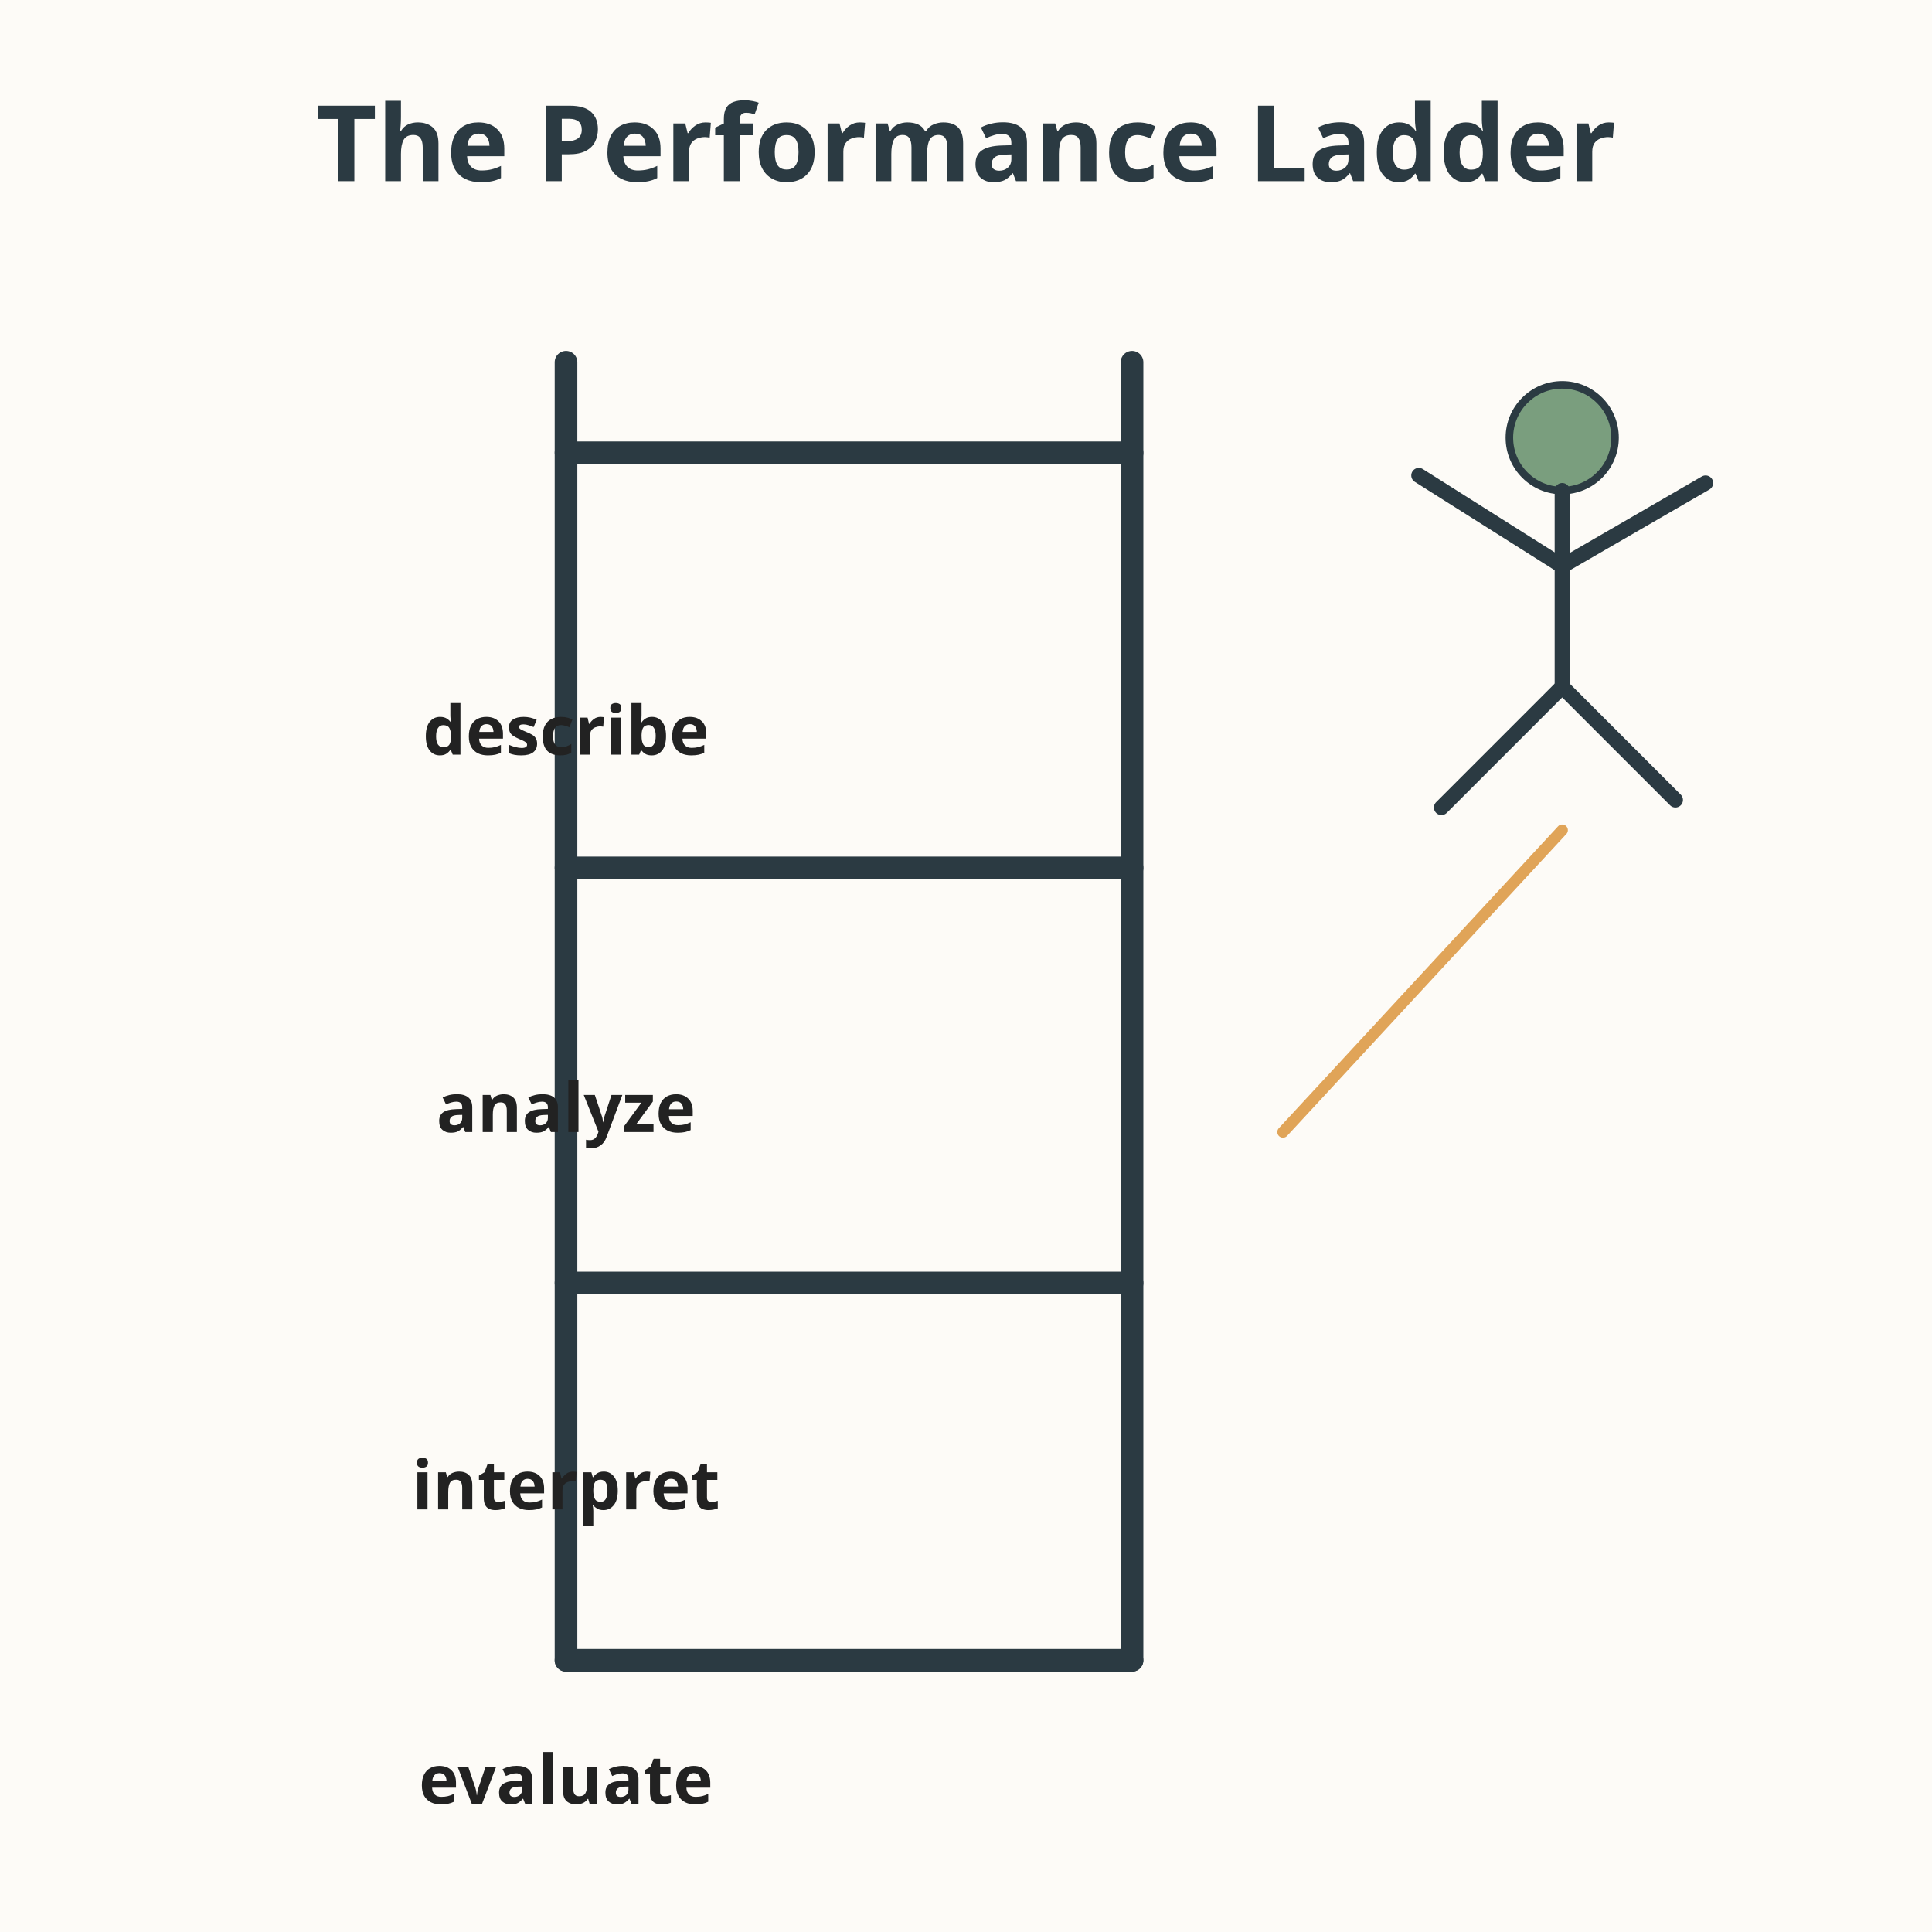
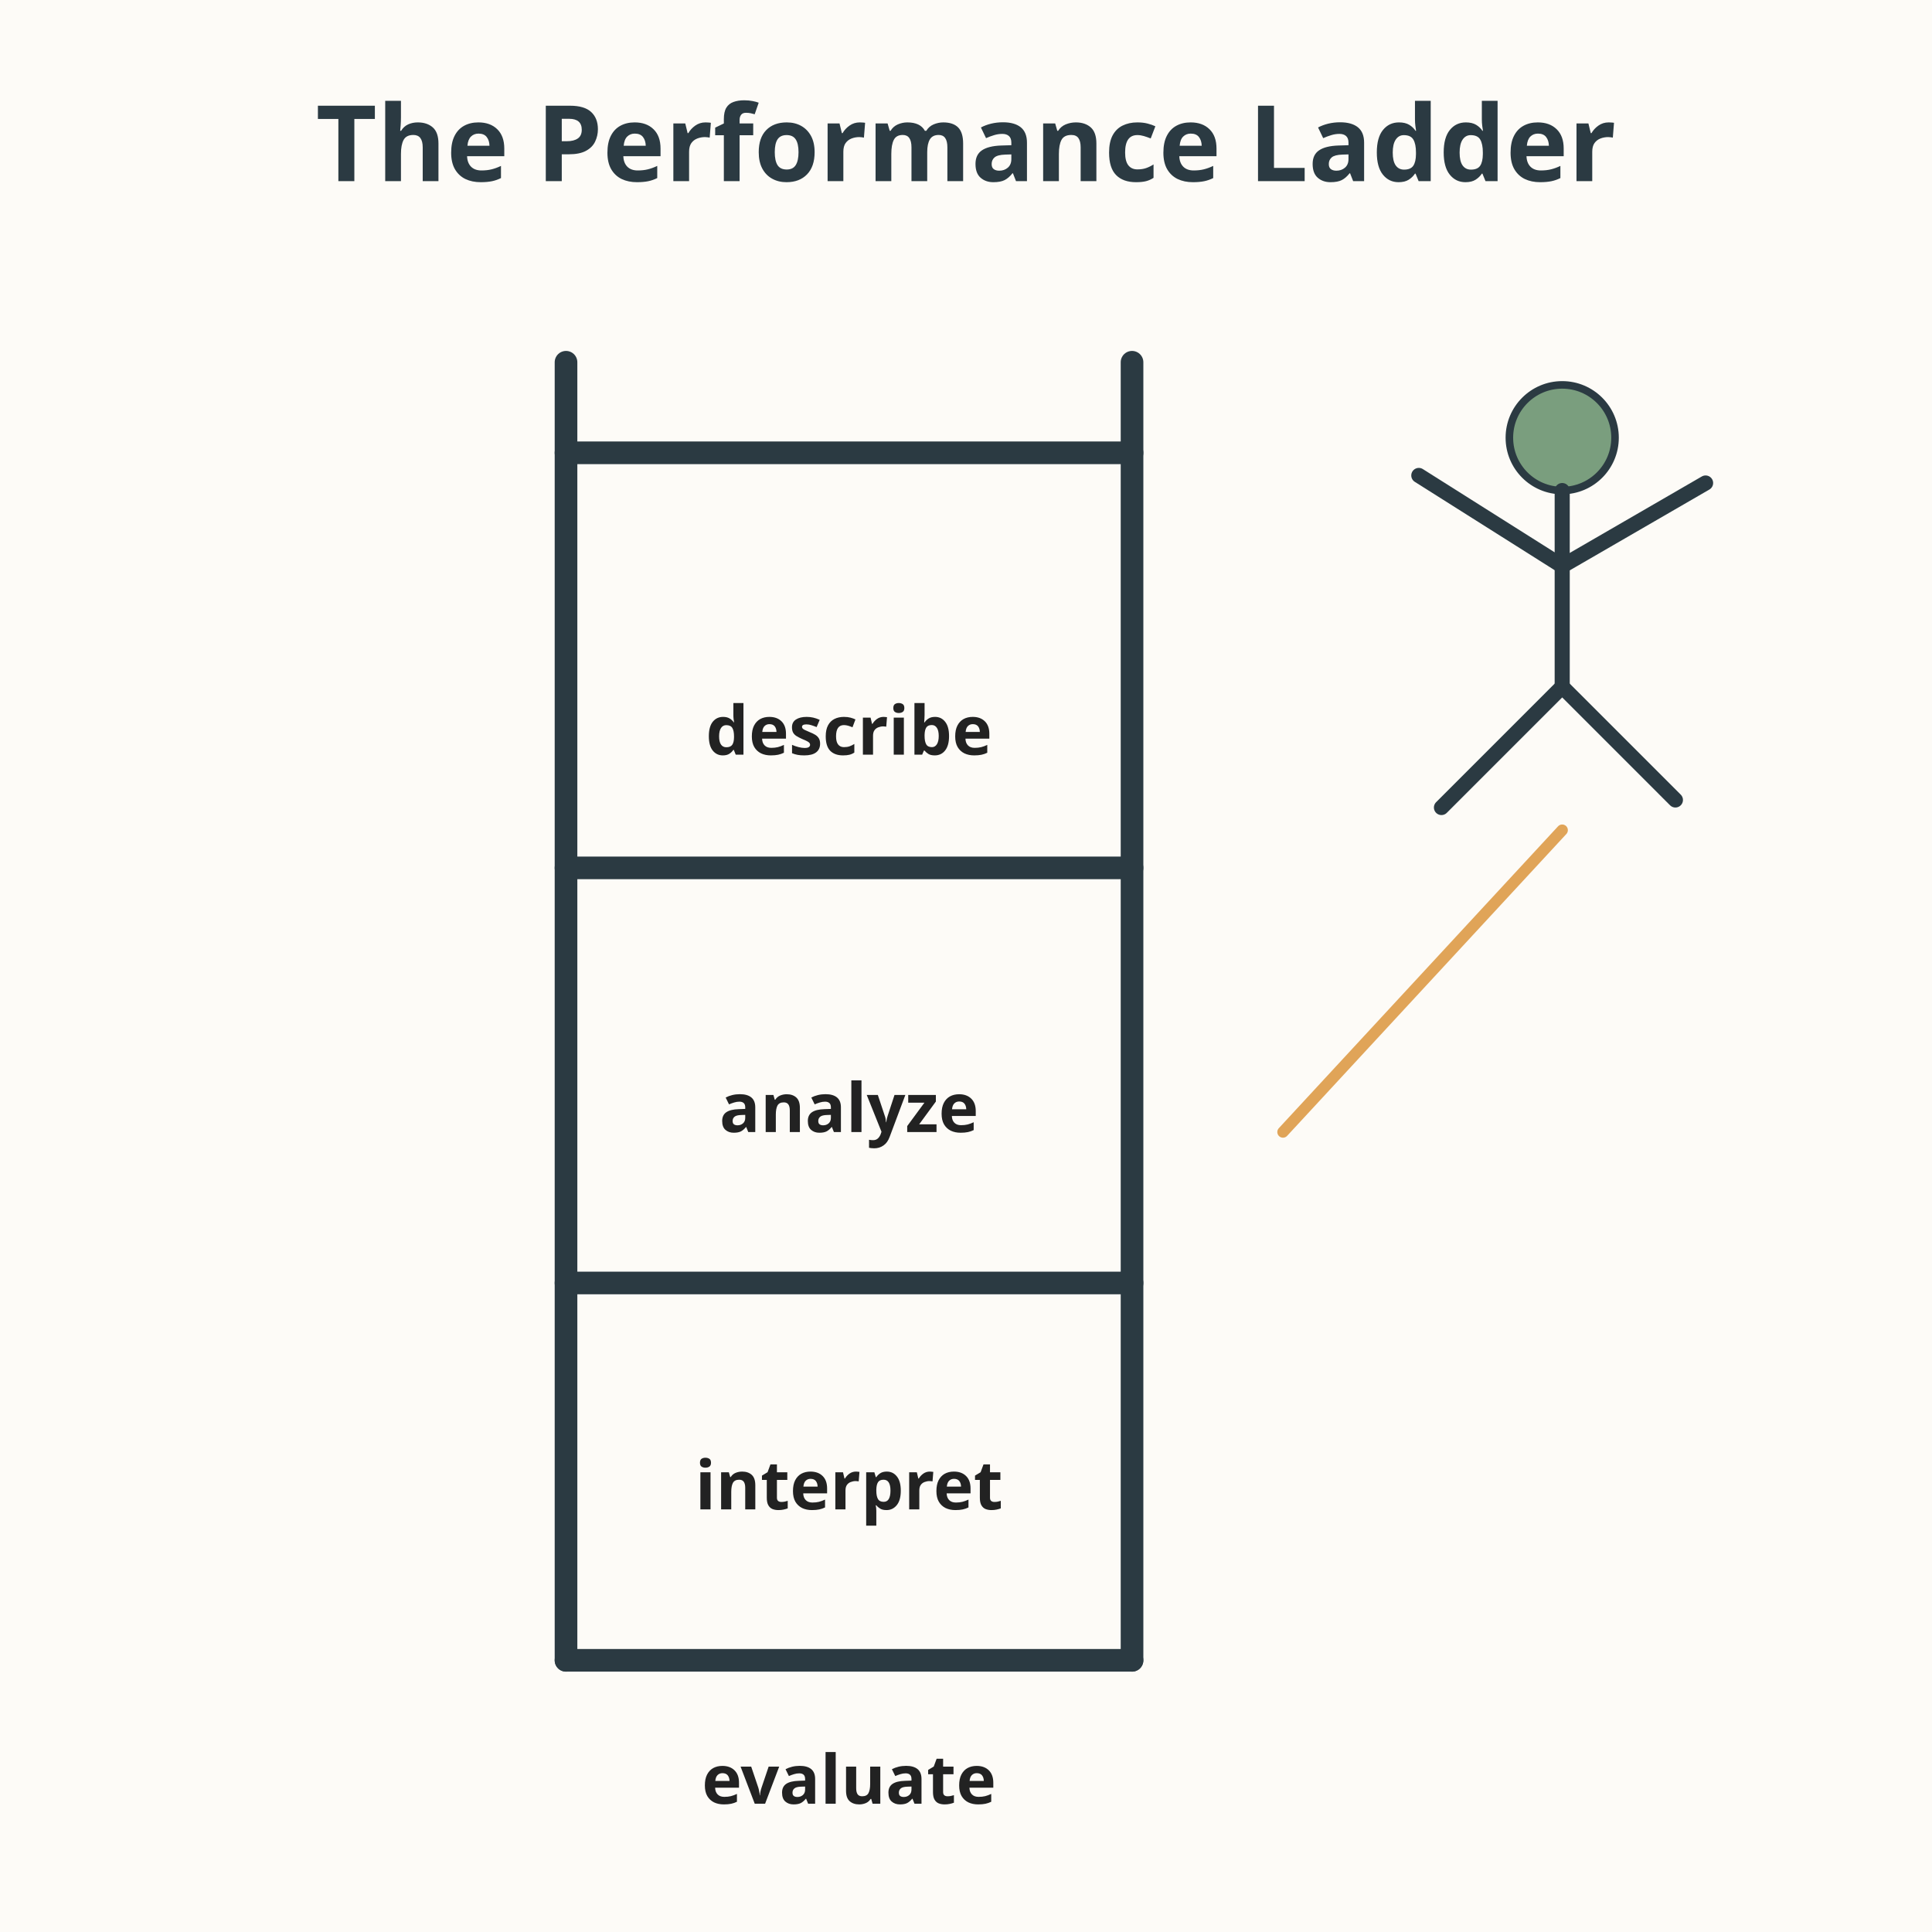
<svg xmlns="http://www.w3.org/2000/svg" viewBox="0 0 512 512" role="img" aria-labelledby="title-L-12-007-11-critiquing-performance-across-cultures-and-eras desc-L-12-007-11-critiquing-performance-across-cultures-and-eras">
  <rect width="512" height="512" fill="#fdfbf7" />
  <text x="256" y="48" text-anchor="middle" font-family="sans-serif" font-size="28" font-weight="bold" fill="#2b3a42">The Performance Ladder</text>
  <g>
    <circle cx="414" cy="116" r="14" fill="#7a9e7e" stroke="#2b3a42" stroke-width="2" />
    <line x1="414" y1="130" x2="414" y2="182" stroke="#2b3a42" stroke-width="4" stroke-linecap="round" />
    <line x1="414" y1="150" x2="376" y2="126" stroke="#2b3a42" stroke-width="4" stroke-linecap="round" />
    <line x1="414" y1="150" x2="452" y2="128" stroke="#2b3a42" stroke-width="4" stroke-linecap="round" />
    <line x1="414" y1="182" x2="382" y2="214" stroke="#2b3a42" stroke-width="4" stroke-linecap="round" />
    <line x1="414" y1="182" x2="444" y2="212" stroke="#2b3a42" stroke-width="4" stroke-linecap="round" />
  </g>
  <path d="M414 220 L340 300" fill="none" stroke="#e0a458" stroke-width="3" stroke-linecap="round" />
  <line x1="150" y1="96" x2="150" y2="440" stroke="#2b3a42" stroke-width="6" stroke-linecap="round" />
  <line x1="300" y1="96" x2="300" y2="440" stroke="#2b3a42" stroke-width="6" stroke-linecap="round" />
  <line x1="150" y1="120" x2="300" y2="120" stroke="#2b3a42" stroke-width="6" stroke-linecap="round" />
-   <text x="150" y="200" text-anchor="middle" font-family="sans-serif" font-size="18" font-weight="bold" fill="#222222">describe</text>
+   <text x="225" y="200" text-anchor="middle" font-family="sans-serif" font-size="18" font-weight="bold" fill="#222222">describe</text>
  <line x1="150" y1="230" x2="300" y2="230" stroke="#2b3a42" stroke-width="6" stroke-linecap="round" />
-   <text x="150" y="300" text-anchor="middle" font-family="sans-serif" font-size="18" font-weight="bold" fill="#222222">analyze</text>
+   <text x="225" y="300" text-anchor="middle" font-family="sans-serif" font-size="18" font-weight="bold" fill="#222222">analyze</text>
  <line x1="150" y1="340" x2="300" y2="340" stroke="#2b3a42" stroke-width="6" stroke-linecap="round" />
-   <text x="150" y="400" text-anchor="middle" font-family="sans-serif" font-size="18" font-weight="bold" fill="#222222">interpret</text>
+   <text x="225" y="400" text-anchor="middle" font-family="sans-serif" font-size="18" font-weight="bold" fill="#222222">interpret</text>
  <line x1="150" y1="440" x2="300" y2="440" stroke="#2b3a42" stroke-width="6" stroke-linecap="round" />
-   <text x="150" y="478" text-anchor="middle" font-family="sans-serif" font-size="18" font-weight="bold" fill="#222222">evaluate</text>
+   <text x="225" y="478" text-anchor="middle" font-family="sans-serif" font-size="18" font-weight="bold" fill="#222222">evaluate</text>
</svg>
